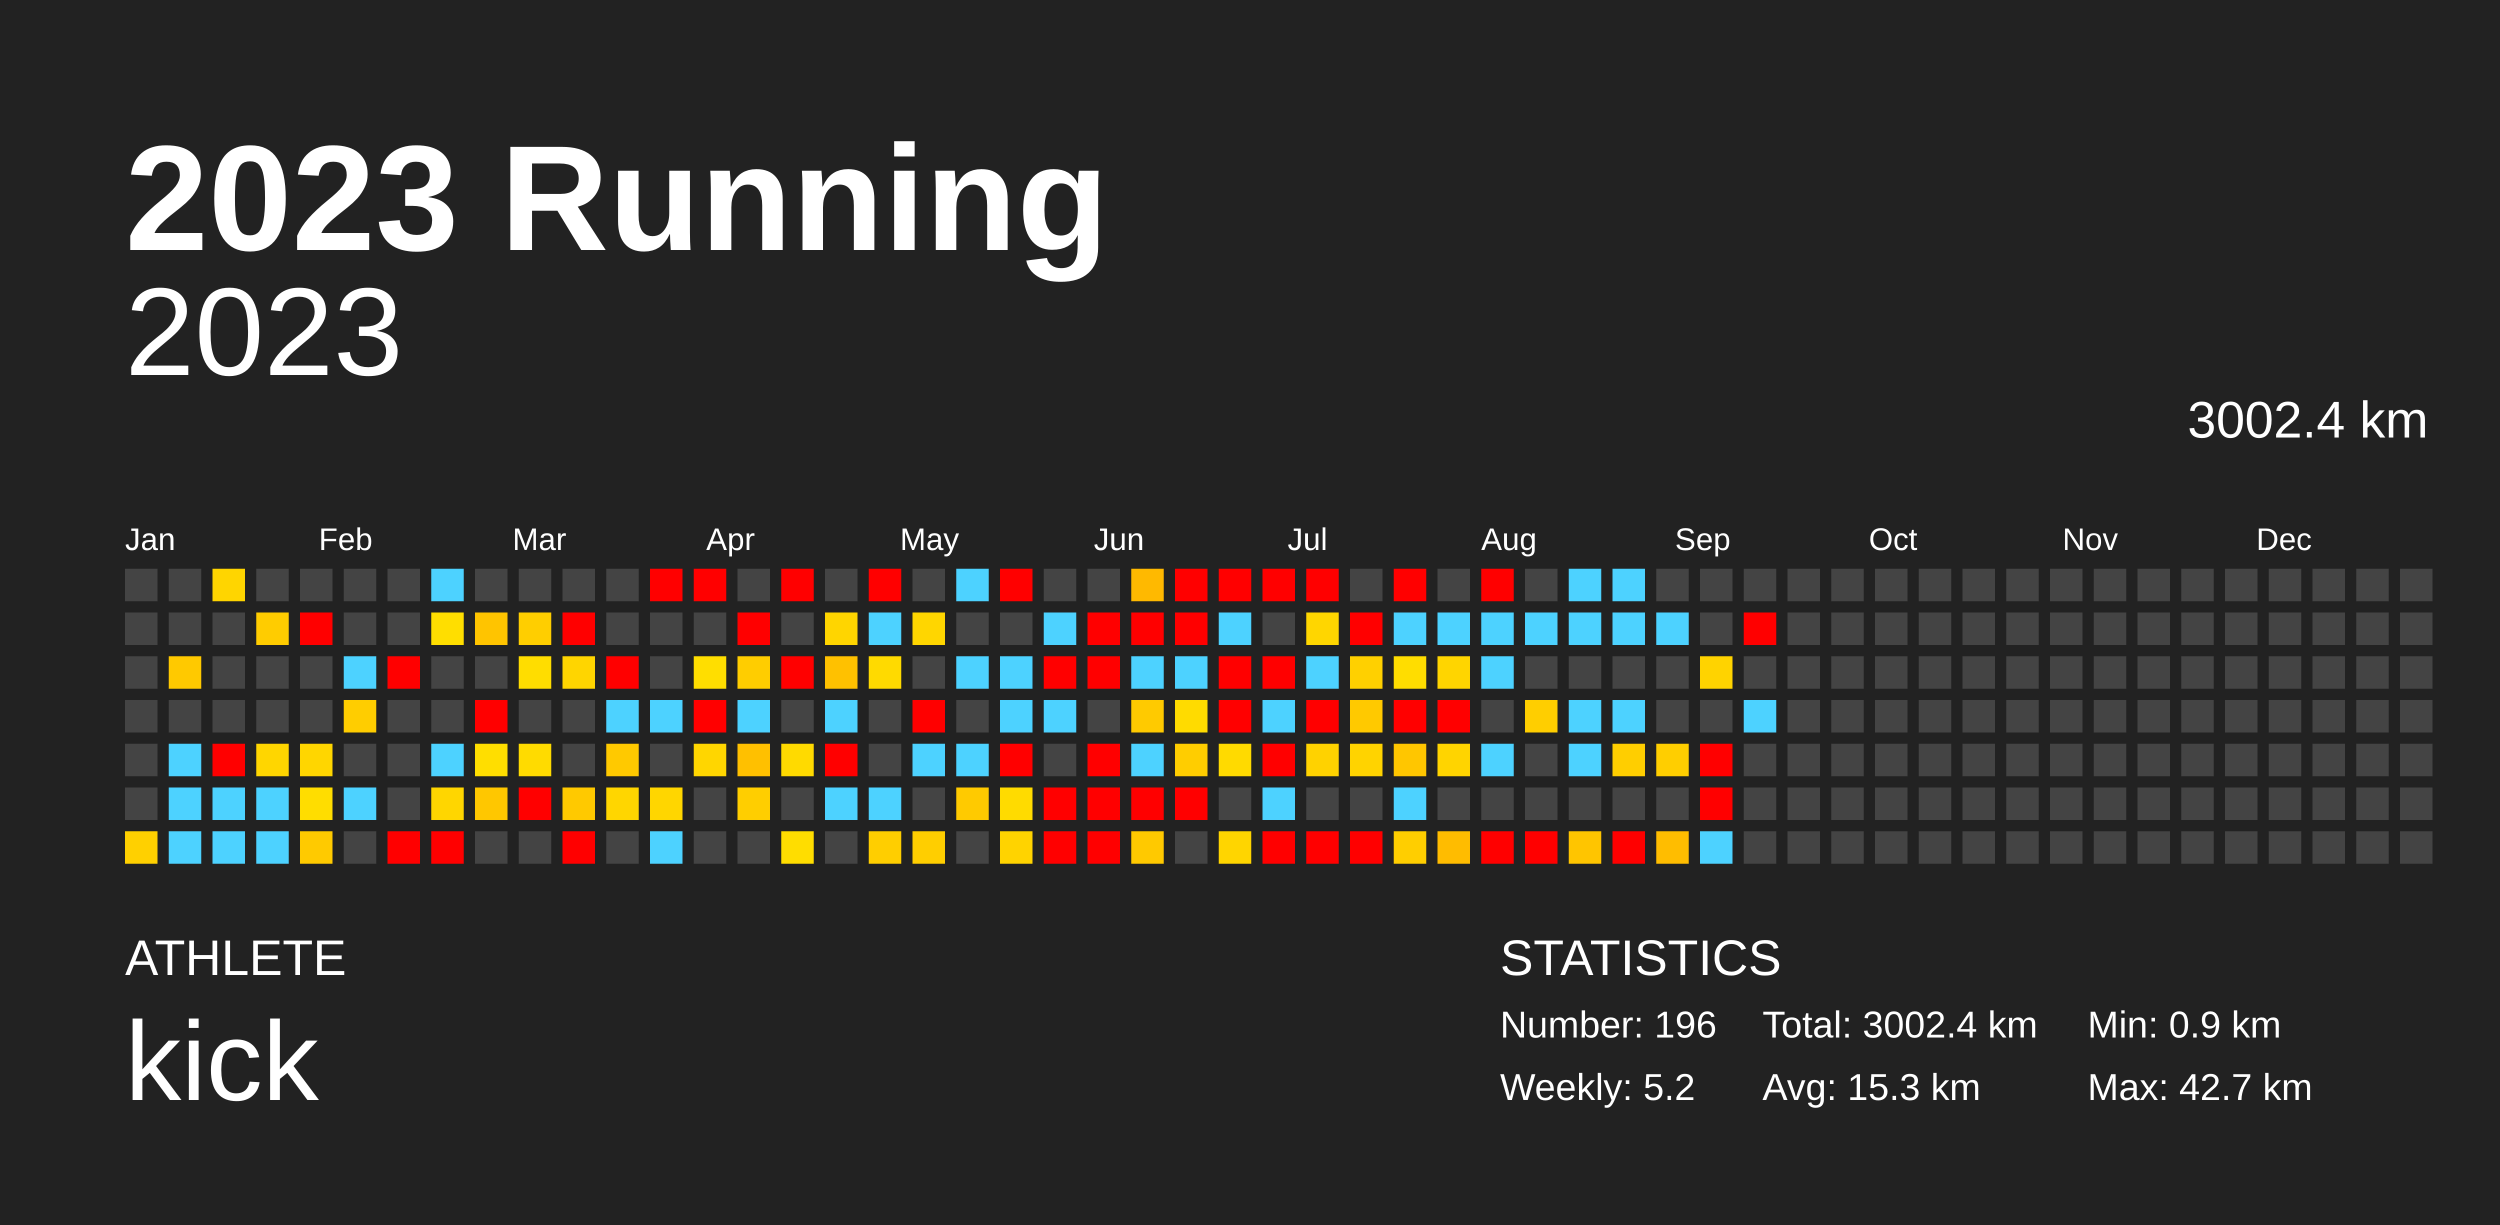
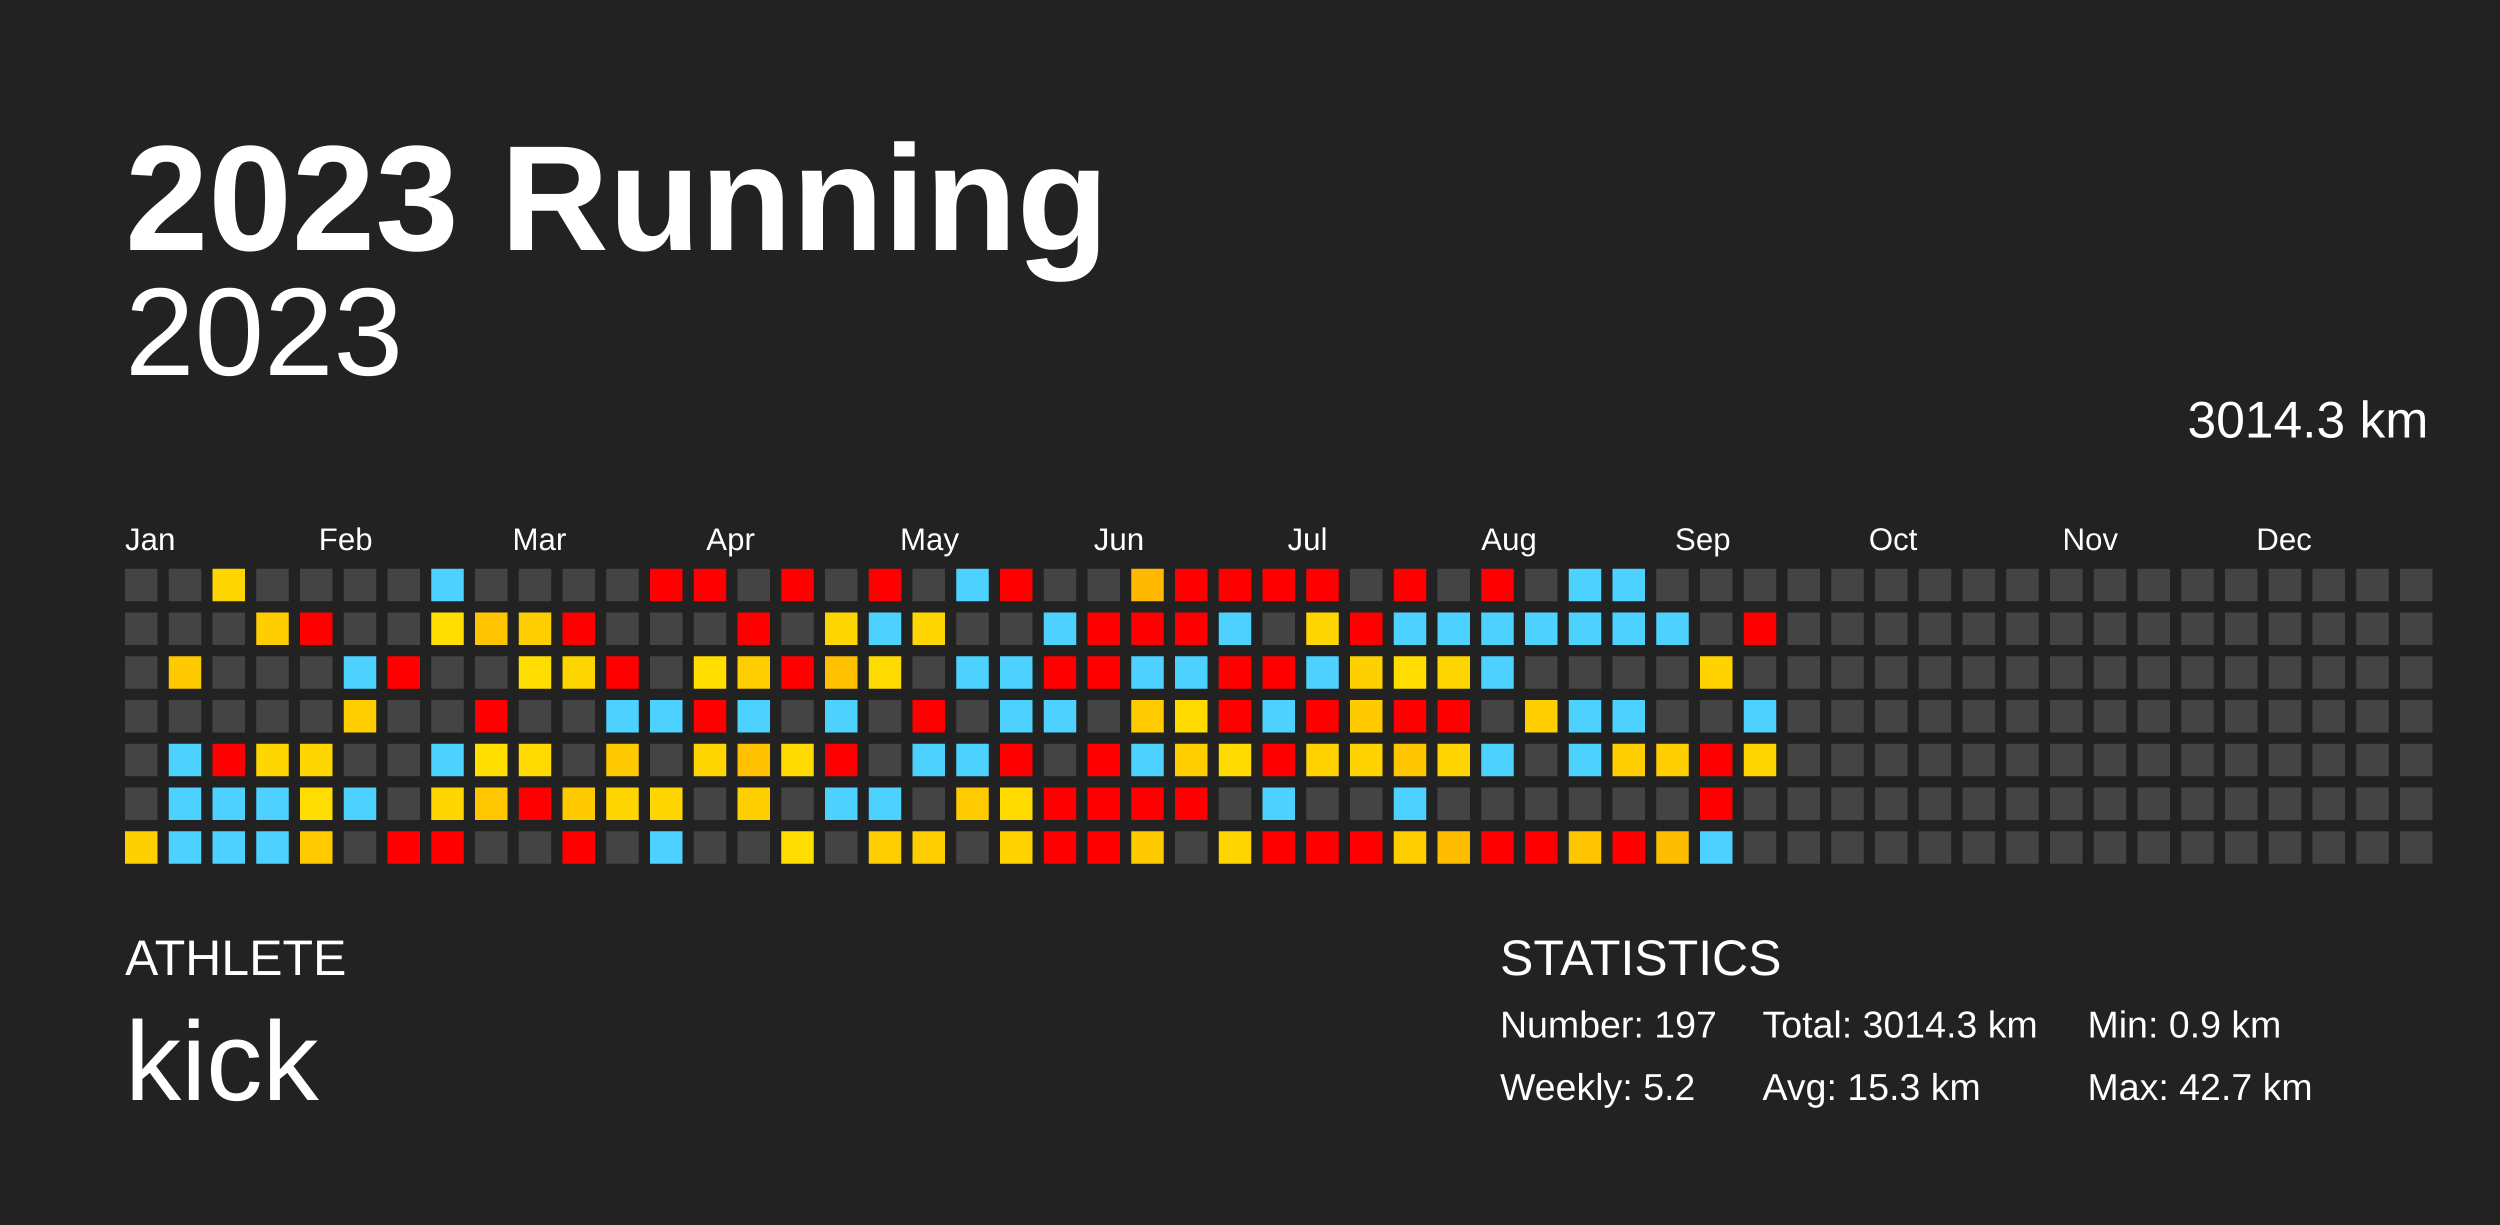
<svg xmlns="http://www.w3.org/2000/svg" baseProfile="full" height="98mm" version="1.1" viewBox="0,0,200,98" width="200mm">
  <defs />
  <rect fill="#222222" height="98" width="200" x="0" y="0" />
  <text fill="#FFFFFF" style="font-size:12px; font-family:Arial; font-weight:bold;" x="10" y="20">2023 Running</text>
  <text fill="#FFFFFF" style="font-size:4px; font-family:Arial" x="10" y="78">ATHLETE</text>
  <text fill="#FFFFFF" style="font-size:9px; font-family:Arial" x="10" y="88">kick</text>
  <text fill="#FFFFFF" style="font-size:4px; font-family:Arial" x="120" y="78">STATISTICS</text>
-   <text fill="#FFFFFF" style="font-size:3px; font-family:Arial" x="120" y="83">Number: 196</text>
+   <text fill="#FFFFFF" style="font-size:3px; font-family:Arial" x="120" y="83">Number: 197</text>
  <text fill="#FFFFFF" style="font-size:3px; font-family:Arial" x="120" y="88">Weekly: 5.2</text>
-   <text fill="#FFFFFF" style="font-size:3px; font-family:Arial" x="141" y="83">Total: 3002.4 km</text>
+   <text fill="#FFFFFF" style="font-size:3px; font-family:Arial" x="141" y="83">Total: 3014.3 km</text>
  <text fill="#FFFFFF" style="font-size:3px; font-family:Arial" x="141" y="88">Avg: 15.3 km</text>
  <text fill="#FFFFFF" style="font-size:3px; font-family:Arial" x="167" y="83">Min: 0.9 km</text>
  <text fill="#FFFFFF" style="font-size:3px; font-family:Arial" x="167" y="88">Max: 42.7 km</text>
  <text alignment-baseline="hanging" fill="#FFFFFF" style="font-size:10.0px; font-family:Arial;" x="10" y="30">2023</text>
-   <text alignment-baseline="hanging" fill="#FFFFFF" style="font-size:4.125px; font-family:Arial;" x="175" y="35">3002.4 km</text>
+   <text alignment-baseline="hanging" fill="#FFFFFF" style="font-size:4.125px; font-family:Arial;" x="175" y="35">3014.3 km</text>
  <text fill="#FFFFFF" style="font-size:2.5px; font-family:Arial" x="10.0" y="44">Jan</text>
  <text fill="#FFFFFF" style="font-size:2.5px; font-family:Arial" x="25.5" y="44">Feb</text>
  <text fill="#FFFFFF" style="font-size:2.5px; font-family:Arial" x="41.0" y="44">Mar</text>
  <text fill="#FFFFFF" style="font-size:2.5px; font-family:Arial" x="56.5" y="44">Apr</text>
  <text fill="#FFFFFF" style="font-size:2.5px; font-family:Arial" x="72.0" y="44">May</text>
  <text fill="#FFFFFF" style="font-size:2.5px; font-family:Arial" x="87.5" y="44">Jun</text>
  <text fill="#FFFFFF" style="font-size:2.5px; font-family:Arial" x="103.0" y="44">Jul</text>
  <text fill="#FFFFFF" style="font-size:2.5px; font-family:Arial" x="118.5" y="44">Aug</text>
  <text fill="#FFFFFF" style="font-size:2.5px; font-family:Arial" x="134.0" y="44">Sep</text>
  <text fill="#FFFFFF" style="font-size:2.5px; font-family:Arial" x="149.5" y="44">Oct</text>
  <text fill="#FFFFFF" style="font-size:2.5px; font-family:Arial" x="165.0" y="44">Nov</text>
  <text fill="#FFFFFF" style="font-size:2.5px; font-family:Arial" x="180.5" y="44">Dec</text>
  <rect fill="#444444" height="2.6" width="2.6" x="10.0" y="45.5" />
  <rect fill="#444444" height="2.6" width="2.6" x="10.0" y="49.0" />
  <rect fill="#444444" height="2.6" width="2.6" x="10.0" y="52.5" />
  <rect fill="#444444" height="2.6" width="2.6" x="10.0" y="56.0" />
  <rect fill="#444444" height="2.6" width="2.6" x="10.0" y="59.5" />
  <rect fill="#444444" height="2.6" width="2.6" x="10.0" y="63.0" />
  <rect fill="#ffd000" height="2.6" width="2.6" x="10.0" y="66.5" />
  <rect fill="#444444" height="2.6" width="2.6" x="13.5" y="45.5" />
  <rect fill="#444444" height="2.6" width="2.6" x="13.5" y="49.0" />
  <rect fill="#ffc900" height="2.6" width="2.6" x="13.5" y="52.5" />
  <rect fill="#444444" height="2.6" width="2.6" x="13.5" y="56.0" />
  <rect fill="#4dd2ff" height="2.6" width="2.6" x="13.5" y="59.5" />
  <rect fill="#4dd2ff" height="2.6" width="2.6" x="13.5" y="63.0" />
  <rect fill="#4dd2ff" height="2.6" width="2.6" x="13.5" y="66.5" />
  <rect fill="#ffd500" height="2.6" width="2.6" x="17.0" y="45.5" />
  <rect fill="#444444" height="2.6" width="2.6" x="17.0" y="49.0" />
  <rect fill="#444444" height="2.6" width="2.6" x="17.0" y="52.5" />
  <rect fill="#444444" height="2.6" width="2.6" x="17.0" y="56.0" />
  <rect fill="red" height="2.6" width="2.6" x="17.0" y="59.5" />
  <rect fill="#4dd2ff" height="2.6" width="2.6" x="17.0" y="63.0" />
  <rect fill="#4dd2ff" height="2.6" width="2.6" x="17.0" y="66.5" />
  <rect fill="#444444" height="2.6" width="2.6" x="20.5" y="45.5" />
  <rect fill="#ffcc00" height="2.6" width="2.6" x="20.5" y="49.0" />
  <rect fill="#444444" height="2.6" width="2.6" x="20.5" y="52.5" />
  <rect fill="#444444" height="2.6" width="2.6" x="20.5" y="56.0" />
  <rect fill="#ffd600" height="2.6" width="2.6" x="20.5" y="59.5" />
  <rect fill="#4dd2ff" height="2.6" width="2.6" x="20.5" y="63.0" />
  <rect fill="#4dd2ff" height="2.6" width="2.6" x="20.5" y="66.5" />
  <rect fill="#444444" height="2.6" width="2.6" x="24.0" y="45.5" />
  <rect fill="red" height="2.6" width="2.6" x="24.0" y="49.0" />
  <rect fill="#444444" height="2.6" width="2.6" x="24.0" y="52.5" />
  <rect fill="#444444" height="2.6" width="2.6" x="24.0" y="56.0" />
  <rect fill="#ffd600" height="2.6" width="2.6" x="24.0" y="59.5" />
  <rect fill="#ffdd00" height="2.6" width="2.6" x="24.0" y="63.0" />
  <rect fill="#ffca00" height="2.6" width="2.6" x="24.0" y="66.5" />
  <rect fill="#444444" height="2.6" width="2.6" x="27.5" y="45.5" />
  <rect fill="#444444" height="2.6" width="2.6" x="27.5" y="49.0" />
  <rect fill="#4dd2ff" height="2.6" width="2.6" x="27.5" y="52.5" />
  <rect fill="#ffcd00" height="2.6" width="2.6" x="27.5" y="56.0" />
  <rect fill="#444444" height="2.6" width="2.6" x="27.5" y="59.5" />
  <rect fill="#4dd2ff" height="2.6" width="2.6" x="27.5" y="63.0" />
  <rect fill="#444444" height="2.6" width="2.6" x="27.5" y="66.5" />
  <rect fill="#444444" height="2.6" width="2.6" x="31.0" y="45.5" />
  <rect fill="#444444" height="2.6" width="2.6" x="31.0" y="49.0" />
  <rect fill="red" height="2.6" width="2.6" x="31.0" y="52.5" />
  <rect fill="#444444" height="2.6" width="2.6" x="31.0" y="56.0" />
  <rect fill="#444444" height="2.6" width="2.6" x="31.0" y="59.5" />
  <rect fill="#444444" height="2.6" width="2.6" x="31.0" y="63.0" />
  <rect fill="red" height="2.6" width="2.6" x="31.0" y="66.5" />
  <rect fill="#4dd2ff" height="2.6" width="2.6" x="34.5" y="45.5" />
  <rect fill="#ffde00" height="2.6" width="2.6" x="34.5" y="49.0" />
  <rect fill="#444444" height="2.6" width="2.6" x="34.5" y="52.5" />
  <rect fill="#444444" height="2.6" width="2.6" x="34.5" y="56.0" />
  <rect fill="#4dd2ff" height="2.6" width="2.6" x="34.5" y="59.5" />
  <rect fill="#ffd600" height="2.6" width="2.6" x="34.5" y="63.0" />
  <rect fill="red" height="2.6" width="2.6" x="34.5" y="66.5" />
  <rect fill="#444444" height="2.6" width="2.6" x="38.0" y="45.5" />
  <rect fill="#ffc400" height="2.6" width="2.6" x="38.0" y="49.0" />
  <rect fill="#444444" height="2.6" width="2.6" x="38.0" y="52.5" />
  <rect fill="red" height="2.6" width="2.6" x="38.0" y="56.0" />
  <rect fill="#ffde00" height="2.6" width="2.6" x="38.0" y="59.5" />
  <rect fill="#ffc700" height="2.6" width="2.6" x="38.0" y="63.0" />
  <rect fill="#444444" height="2.6" width="2.6" x="38.0" y="66.5" />
  <rect fill="#444444" height="2.6" width="2.6" x="41.5" y="45.5" />
  <rect fill="#ffce00" height="2.6" width="2.6" x="41.5" y="49.0" />
  <rect fill="#ffdd00" height="2.6" width="2.6" x="41.5" y="52.5" />
  <rect fill="#444444" height="2.6" width="2.6" x="41.5" y="56.0" />
  <rect fill="#ffdb00" height="2.6" width="2.6" x="41.5" y="59.5" />
  <rect fill="red" height="2.6" width="2.6" x="41.5" y="63.0" />
  <rect fill="#444444" height="2.6" width="2.6" x="41.5" y="66.5" />
  <rect fill="#444444" height="2.6" width="2.6" x="45.0" y="45.5" />
  <rect fill="red" height="2.6" width="2.6" x="45.0" y="49.0" />
  <rect fill="#ffd500" height="2.6" width="2.6" x="45.0" y="52.5" />
  <rect fill="#444444" height="2.6" width="2.6" x="45.0" y="56.0" />
  <rect fill="#444444" height="2.6" width="2.6" x="45.0" y="59.5" />
  <rect fill="#ffc900" height="2.6" width="2.6" x="45.0" y="63.0" />
  <rect fill="red" height="2.6" width="2.6" x="45.0" y="66.5" />
  <rect fill="#444444" height="2.6" width="2.6" x="48.5" y="45.5" />
  <rect fill="#444444" height="2.6" width="2.6" x="48.5" y="49.0" />
  <rect fill="red" height="2.6" width="2.6" x="48.5" y="52.5" />
  <rect fill="#4dd2ff" height="2.6" width="2.6" x="48.5" y="56.0" />
  <rect fill="#ffc900" height="2.6" width="2.6" x="48.5" y="59.5" />
  <rect fill="#ffd600" height="2.6" width="2.6" x="48.5" y="63.0" />
  <rect fill="#444444" height="2.6" width="2.6" x="48.5" y="66.5" />
  <rect fill="red" height="2.6" width="2.6" x="52.0" y="45.5" />
  <rect fill="#444444" height="2.6" width="2.6" x="52.0" y="49.0" />
  <rect fill="#444444" height="2.6" width="2.6" x="52.0" y="52.5" />
  <rect fill="#4dd2ff" height="2.6" width="2.6" x="52.0" y="56.0" />
  <rect fill="#444444" height="2.6" width="2.6" x="52.0" y="59.5" />
  <rect fill="#ffd600" height="2.6" width="2.6" x="52.0" y="63.0" />
  <rect fill="#4dd2ff" height="2.6" width="2.6" x="52.0" y="66.5" />
  <rect fill="red" height="2.6" width="2.6" x="55.5" y="45.5" />
  <rect fill="#444444" height="2.6" width="2.6" x="55.5" y="49.0" />
  <rect fill="#ffde00" height="2.6" width="2.6" x="55.5" y="52.5" />
  <rect fill="red" height="2.6" width="2.6" x="55.5" y="56.0" />
  <rect fill="#ffd600" height="2.6" width="2.6" x="55.5" y="59.5" />
  <rect fill="#444444" height="2.6" width="2.6" x="55.5" y="63.0" />
  <rect fill="#444444" height="2.6" width="2.6" x="55.5" y="66.5" />
  <rect fill="#444444" height="2.6" width="2.6" x="59.0" y="45.5" />
  <rect fill="red" height="2.6" width="2.6" x="59.0" y="49.0" />
  <rect fill="#ffcd00" height="2.6" width="2.6" x="59.0" y="52.5" />
  <rect fill="#4dd2ff" height="2.6" width="2.6" x="59.0" y="56.0" />
  <rect fill="#ffc000" height="2.6" width="2.6" x="59.0" y="59.5" />
  <rect fill="#ffce00" height="2.6" width="2.6" x="59.0" y="63.0" />
  <rect fill="#444444" height="2.6" width="2.6" x="59.0" y="66.5" />
  <rect fill="red" height="2.6" width="2.6" x="62.5" y="45.5" />
  <rect fill="#444444" height="2.6" width="2.6" x="62.5" y="49.0" />
  <rect fill="red" height="2.6" width="2.6" x="62.5" y="52.5" />
  <rect fill="#444444" height="2.6" width="2.6" x="62.5" y="56.0" />
  <rect fill="#ffda00" height="2.6" width="2.6" x="62.5" y="59.5" />
  <rect fill="#444444" height="2.6" width="2.6" x="62.5" y="63.0" />
  <rect fill="#ffdd00" height="2.6" width="2.6" x="62.5" y="66.5" />
  <rect fill="#444444" height="2.6" width="2.6" x="66.0" y="45.5" />
  <rect fill="#ffd500" height="2.6" width="2.6" x="66.0" y="49.0" />
  <rect fill="#ffc100" height="2.6" width="2.6" x="66.0" y="52.5" />
  <rect fill="#4dd2ff" height="2.6" width="2.6" x="66.0" y="56.0" />
  <rect fill="red" height="2.6" width="2.6" x="66.0" y="59.5" />
  <rect fill="#4dd2ff" height="2.6" width="2.6" x="66.0" y="63.0" />
  <rect fill="#444444" height="2.6" width="2.6" x="66.0" y="66.5" />
  <rect fill="red" height="2.6" width="2.6" x="69.5" y="45.5" />
  <rect fill="#4dd2ff" height="2.6" width="2.6" x="69.5" y="49.0" />
  <rect fill="#ffda00" height="2.6" width="2.6" x="69.5" y="52.5" />
  <rect fill="#444444" height="2.6" width="2.6" x="69.5" y="56.0" />
  <rect fill="#444444" height="2.6" width="2.6" x="69.5" y="59.5" />
  <rect fill="#4dd2ff" height="2.6" width="2.6" x="69.5" y="63.0" />
  <rect fill="#ffce00" height="2.6" width="2.6" x="69.5" y="66.5" />
  <rect fill="#444444" height="2.6" width="2.6" x="73.0" y="45.5" />
  <rect fill="#ffd600" height="2.6" width="2.6" x="73.0" y="49.0" />
  <rect fill="#444444" height="2.6" width="2.6" x="73.0" y="52.5" />
  <rect fill="red" height="2.6" width="2.6" x="73.0" y="56.0" />
  <rect fill="#4dd2ff" height="2.6" width="2.6" x="73.0" y="59.5" />
  <rect fill="#444444" height="2.6" width="2.6" x="73.0" y="63.0" />
  <rect fill="#ffce00" height="2.6" width="2.6" x="73.0" y="66.5" />
  <rect fill="#4dd2ff" height="2.6" width="2.6" x="76.5" y="45.5" />
  <rect fill="#444444" height="2.6" width="2.6" x="76.5" y="49.0" />
  <rect fill="#4dd2ff" height="2.6" width="2.6" x="76.5" y="52.5" />
  <rect fill="#444444" height="2.6" width="2.6" x="76.5" y="56.0" />
  <rect fill="#4dd2ff" height="2.6" width="2.6" x="76.5" y="59.5" />
  <rect fill="#ffca00" height="2.6" width="2.6" x="76.5" y="63.0" />
  <rect fill="#444444" height="2.6" width="2.6" x="76.5" y="66.5" />
  <rect fill="red" height="2.6" width="2.6" x="80.0" y="45.5" />
  <rect fill="#444444" height="2.6" width="2.6" x="80.0" y="49.0" />
  <rect fill="#4dd2ff" height="2.6" width="2.6" x="80.0" y="52.5" />
  <rect fill="#4dd2ff" height="2.6" width="2.6" x="80.0" y="56.0" />
  <rect fill="red" height="2.6" width="2.6" x="80.0" y="59.5" />
  <rect fill="#ffdb00" height="2.6" width="2.6" x="80.0" y="63.0" />
  <rect fill="#ffd300" height="2.6" width="2.6" x="80.0" y="66.5" />
  <rect fill="#444444" height="2.6" width="2.6" x="83.5" y="45.5" />
  <rect fill="#4dd2ff" height="2.6" width="2.6" x="83.5" y="49.0" />
  <rect fill="red" height="2.6" width="2.6" x="83.5" y="52.5" />
  <rect fill="#4dd2ff" height="2.6" width="2.6" x="83.5" y="56.0" />
  <rect fill="#444444" height="2.6" width="2.6" x="83.5" y="59.5" />
  <rect fill="red" height="2.6" width="2.6" x="83.5" y="63.0" />
  <rect fill="red" height="2.6" width="2.6" x="83.5" y="66.5" />
  <rect fill="#444444" height="2.6" width="2.6" x="87.0" y="45.5" />
  <rect fill="red" height="2.6" width="2.6" x="87.0" y="49.0" />
  <rect fill="red" height="2.6" width="2.6" x="87.0" y="52.5" />
  <rect fill="#444444" height="2.6" width="2.6" x="87.0" y="56.0" />
  <rect fill="red" height="2.6" width="2.6" x="87.0" y="59.5" />
  <rect fill="red" height="2.6" width="2.6" x="87.0" y="63.0" />
  <rect fill="red" height="2.6" width="2.6" x="87.0" y="66.5" />
  <rect fill="#ffb900" height="2.6" width="2.6" x="90.5" y="45.5" />
  <rect fill="red" height="2.6" width="2.6" x="90.5" y="49.0" />
  <rect fill="#4dd2ff" height="2.6" width="2.6" x="90.5" y="52.5" />
  <rect fill="#ffca00" height="2.6" width="2.6" x="90.5" y="56.0" />
  <rect fill="#4dd2ff" height="2.6" width="2.6" x="90.5" y="59.5" />
  <rect fill="red" height="2.6" width="2.6" x="90.5" y="63.0" />
  <rect fill="#ffc900" height="2.6" width="2.6" x="90.5" y="66.5" />
  <rect fill="red" height="2.6" width="2.6" x="94.0" y="45.5" />
  <rect fill="red" height="2.6" width="2.6" x="94.0" y="49.0" />
  <rect fill="#4dd2ff" height="2.6" width="2.6" x="94.0" y="52.5" />
  <rect fill="#ffdb00" height="2.6" width="2.6" x="94.0" y="56.0" />
  <rect fill="#ffcd00" height="2.6" width="2.6" x="94.0" y="59.5" />
  <rect fill="red" height="2.6" width="2.6" x="94.0" y="63.0" />
  <rect fill="#444444" height="2.6" width="2.6" x="94.0" y="66.5" />
  <rect fill="red" height="2.6" width="2.6" x="97.5" y="45.5" />
  <rect fill="#4dd2ff" height="2.6" width="2.6" x="97.5" y="49.0" />
  <rect fill="red" height="2.6" width="2.6" x="97.5" y="52.5" />
  <rect fill="red" height="2.6" width="2.6" x="97.5" y="56.0" />
  <rect fill="#ffda00" height="2.6" width="2.6" x="97.5" y="59.5" />
  <rect fill="#444444" height="2.6" width="2.6" x="97.5" y="63.0" />
  <rect fill="#ffd500" height="2.6" width="2.6" x="97.5" y="66.5" />
  <rect fill="red" height="2.6" width="2.6" x="101.0" y="45.5" />
  <rect fill="#444444" height="2.6" width="2.6" x="101.0" y="49.0" />
  <rect fill="red" height="2.6" width="2.6" x="101.0" y="52.5" />
  <rect fill="#4dd2ff" height="2.6" width="2.6" x="101.0" y="56.0" />
  <rect fill="red" height="2.6" width="2.6" x="101.0" y="59.5" />
  <rect fill="#4dd2ff" height="2.6" width="2.6" x="101.0" y="63.0" />
  <rect fill="red" height="2.6" width="2.6" x="101.0" y="66.5" />
  <rect fill="red" height="2.6" width="2.6" x="104.5" y="45.5" />
  <rect fill="#ffd600" height="2.6" width="2.6" x="104.5" y="49.0" />
  <rect fill="#4dd2ff" height="2.6" width="2.6" x="104.5" y="52.5" />
  <rect fill="red" height="2.6" width="2.6" x="104.5" y="56.0" />
  <rect fill="#ffd200" height="2.6" width="2.6" x="104.5" y="59.5" />
  <rect fill="#444444" height="2.6" width="2.6" x="104.5" y="63.0" />
  <rect fill="red" height="2.6" width="2.6" x="104.5" y="66.5" />
  <rect fill="#444444" height="2.6" width="2.6" x="108.0" y="45.5" />
  <rect fill="red" height="2.6" width="2.6" x="108.0" y="49.0" />
  <rect fill="#ffd000" height="2.6" width="2.6" x="108.0" y="52.5" />
  <rect fill="#ffc900" height="2.6" width="2.6" x="108.0" y="56.0" />
  <rect fill="#ffd300" height="2.6" width="2.6" x="108.0" y="59.5" />
  <rect fill="#444444" height="2.6" width="2.6" x="108.0" y="63.0" />
  <rect fill="red" height="2.6" width="2.6" x="108.0" y="66.5" />
  <rect fill="red" height="2.6" width="2.6" x="111.5" y="45.5" />
  <rect fill="#4dd2ff" height="2.6" width="2.6" x="111.5" y="49.0" />
  <rect fill="#ffdd00" height="2.6" width="2.6" x="111.5" y="52.5" />
  <rect fill="red" height="2.6" width="2.6" x="111.5" y="56.0" />
  <rect fill="#ffc600" height="2.6" width="2.6" x="111.5" y="59.5" />
  <rect fill="#4dd2ff" height="2.6" width="2.6" x="111.5" y="63.0" />
  <rect fill="#ffce00" height="2.6" width="2.6" x="111.5" y="66.5" />
  <rect fill="#444444" height="2.6" width="2.6" x="115.0" y="45.5" />
  <rect fill="#4dd2ff" height="2.6" width="2.6" x="115.0" y="49.0" />
  <rect fill="#ffd500" height="2.6" width="2.6" x="115.0" y="52.5" />
  <rect fill="red" height="2.6" width="2.6" x="115.0" y="56.0" />
  <rect fill="#ffd400" height="2.6" width="2.6" x="115.0" y="59.5" />
  <rect fill="#444444" height="2.6" width="2.6" x="115.0" y="63.0" />
  <rect fill="#ffbc00" height="2.6" width="2.6" x="115.0" y="66.5" />
  <rect fill="red" height="2.6" width="2.6" x="118.5" y="45.5" />
  <rect fill="#4dd2ff" height="2.6" width="2.6" x="118.5" y="49.0" />
  <rect fill="#4dd2ff" height="2.6" width="2.6" x="118.5" y="52.5" />
  <rect fill="#444444" height="2.6" width="2.6" x="118.5" y="56.0" />
  <rect fill="#4dd2ff" height="2.6" width="2.6" x="118.5" y="59.5" />
  <rect fill="#444444" height="2.6" width="2.6" x="118.5" y="63.0" />
  <rect fill="red" height="2.6" width="2.6" x="118.5" y="66.5" />
  <rect fill="#444444" height="2.6" width="2.6" x="122.0" y="45.5" />
  <rect fill="#4dd2ff" height="2.6" width="2.6" x="122.0" y="49.0" />
  <rect fill="#444444" height="2.6" width="2.6" x="122.0" y="52.5" />
  <rect fill="#ffce00" height="2.6" width="2.6" x="122.0" y="56.0" />
  <rect fill="#444444" height="2.6" width="2.6" x="122.0" y="59.5" />
  <rect fill="#444444" height="2.6" width="2.6" x="122.0" y="63.0" />
  <rect fill="red" height="2.6" width="2.6" x="122.0" y="66.5" />
  <rect fill="#4dd2ff" height="2.6" width="2.6" x="125.5" y="45.5" />
  <rect fill="#4dd2ff" height="2.6" width="2.6" x="125.5" y="49.0" />
  <rect fill="#444444" height="2.6" width="2.6" x="125.5" y="52.5" />
  <rect fill="#4dd2ff" height="2.6" width="2.6" x="125.5" y="56.0" />
  <rect fill="#4dd2ff" height="2.6" width="2.6" x="125.5" y="59.5" />
  <rect fill="#444444" height="2.6" width="2.6" x="125.5" y="63.0" />
  <rect fill="#ffc500" height="2.6" width="2.6" x="125.5" y="66.5" />
  <rect fill="#4dd2ff" height="2.6" width="2.6" x="129.0" y="45.5" />
  <rect fill="#4dd2ff" height="2.6" width="2.6" x="129.0" y="49.0" />
  <rect fill="#444444" height="2.6" width="2.6" x="129.0" y="52.5" />
  <rect fill="#4dd2ff" height="2.6" width="2.6" x="129.0" y="56.0" />
  <rect fill="#ffce00" height="2.6" width="2.6" x="129.0" y="59.5" />
  <rect fill="#444444" height="2.6" width="2.6" x="129.0" y="63.0" />
  <rect fill="red" height="2.6" width="2.6" x="129.0" y="66.5" />
  <rect fill="#444444" height="2.6" width="2.6" x="132.5" y="45.5" />
  <rect fill="#4dd2ff" height="2.6" width="2.6" x="132.5" y="49.0" />
  <rect fill="#444444" height="2.6" width="2.6" x="132.5" y="52.5" />
  <rect fill="#444444" height="2.6" width="2.6" x="132.5" y="56.0" />
  <rect fill="#ffce00" height="2.6" width="2.6" x="132.5" y="59.5" />
  <rect fill="#444444" height="2.6" width="2.6" x="132.5" y="63.0" />
  <rect fill="#ffbd00" height="2.6" width="2.6" x="132.5" y="66.5" />
  <rect fill="#444444" height="2.6" width="2.6" x="136.0" y="45.5" />
  <rect fill="#444444" height="2.6" width="2.6" x="136.0" y="49.0" />
  <rect fill="#ffd300" height="2.6" width="2.6" x="136.0" y="52.5" />
  <rect fill="#444444" height="2.6" width="2.6" x="136.0" y="56.0" />
  <rect fill="red" height="2.6" width="2.6" x="136.0" y="59.5" />
  <rect fill="red" height="2.6" width="2.6" x="136.0" y="63.0" />
  <rect fill="#4dd2ff" height="2.6" width="2.6" x="136.0" y="66.5" />
  <rect fill="#444444" height="2.6" width="2.6" x="139.5" y="45.5" />
  <rect fill="red" height="2.6" width="2.6" x="139.5" y="49.0" />
  <rect fill="#444444" height="2.6" width="2.6" x="139.5" y="52.5" />
  <rect fill="#4dd2ff" height="2.6" width="2.6" x="139.5" y="56.0" />
-   <rect fill="#444444" height="2.6" width="2.6" x="139.5" y="59.5" />
+   <rect fill="#ffd600" height="2.6" width="2.6" x="139.5" y="59.5" />
  <rect fill="#444444" height="2.6" width="2.6" x="139.5" y="63.0" />
  <rect fill="#444444" height="2.6" width="2.6" x="139.5" y="66.5" />
  <rect fill="#444444" height="2.6" width="2.6" x="143.0" y="45.5" />
  <rect fill="#444444" height="2.6" width="2.6" x="143.0" y="49.0" />
  <rect fill="#444444" height="2.6" width="2.6" x="143.0" y="52.5" />
  <rect fill="#444444" height="2.6" width="2.6" x="143.0" y="56.0" />
  <rect fill="#444444" height="2.6" width="2.6" x="143.0" y="59.5" />
  <rect fill="#444444" height="2.6" width="2.6" x="143.0" y="63.0" />
  <rect fill="#444444" height="2.6" width="2.6" x="143.0" y="66.5" />
  <rect fill="#444444" height="2.6" width="2.6" x="146.5" y="45.5" />
  <rect fill="#444444" height="2.6" width="2.6" x="146.5" y="49.0" />
  <rect fill="#444444" height="2.6" width="2.6" x="146.5" y="52.5" />
  <rect fill="#444444" height="2.6" width="2.6" x="146.5" y="56.0" />
  <rect fill="#444444" height="2.6" width="2.6" x="146.5" y="59.5" />
  <rect fill="#444444" height="2.6" width="2.6" x="146.5" y="63.0" />
  <rect fill="#444444" height="2.6" width="2.6" x="146.5" y="66.5" />
  <rect fill="#444444" height="2.6" width="2.6" x="150.0" y="45.5" />
  <rect fill="#444444" height="2.6" width="2.6" x="150.0" y="49.0" />
  <rect fill="#444444" height="2.6" width="2.6" x="150.0" y="52.5" />
  <rect fill="#444444" height="2.6" width="2.6" x="150.0" y="56.0" />
  <rect fill="#444444" height="2.6" width="2.6" x="150.0" y="59.5" />
  <rect fill="#444444" height="2.6" width="2.6" x="150.0" y="63.0" />
  <rect fill="#444444" height="2.6" width="2.6" x="150.0" y="66.5" />
  <rect fill="#444444" height="2.6" width="2.6" x="153.5" y="45.5" />
  <rect fill="#444444" height="2.6" width="2.6" x="153.5" y="49.0" />
  <rect fill="#444444" height="2.6" width="2.6" x="153.5" y="52.5" />
  <rect fill="#444444" height="2.6" width="2.6" x="153.5" y="56.0" />
  <rect fill="#444444" height="2.6" width="2.6" x="153.5" y="59.5" />
  <rect fill="#444444" height="2.6" width="2.6" x="153.5" y="63.0" />
  <rect fill="#444444" height="2.6" width="2.6" x="153.5" y="66.5" />
  <rect fill="#444444" height="2.6" width="2.6" x="157.0" y="45.5" />
  <rect fill="#444444" height="2.6" width="2.6" x="157.0" y="49.0" />
  <rect fill="#444444" height="2.6" width="2.6" x="157.0" y="52.5" />
  <rect fill="#444444" height="2.6" width="2.6" x="157.0" y="56.0" />
  <rect fill="#444444" height="2.6" width="2.6" x="157.0" y="59.5" />
  <rect fill="#444444" height="2.6" width="2.6" x="157.0" y="63.0" />
  <rect fill="#444444" height="2.6" width="2.6" x="157.0" y="66.5" />
  <rect fill="#444444" height="2.6" width="2.6" x="160.5" y="45.5" />
  <rect fill="#444444" height="2.6" width="2.6" x="160.5" y="49.0" />
  <rect fill="#444444" height="2.6" width="2.6" x="160.5" y="52.5" />
  <rect fill="#444444" height="2.6" width="2.6" x="160.5" y="56.0" />
  <rect fill="#444444" height="2.6" width="2.6" x="160.5" y="59.5" />
  <rect fill="#444444" height="2.6" width="2.6" x="160.5" y="63.0" />
  <rect fill="#444444" height="2.6" width="2.6" x="160.5" y="66.5" />
  <rect fill="#444444" height="2.6" width="2.6" x="164.0" y="45.5" />
  <rect fill="#444444" height="2.6" width="2.6" x="164.0" y="49.0" />
  <rect fill="#444444" height="2.6" width="2.6" x="164.0" y="52.5" />
  <rect fill="#444444" height="2.6" width="2.6" x="164.0" y="56.0" />
  <rect fill="#444444" height="2.6" width="2.6" x="164.0" y="59.5" />
  <rect fill="#444444" height="2.6" width="2.6" x="164.0" y="63.0" />
  <rect fill="#444444" height="2.6" width="2.6" x="164.0" y="66.5" />
  <rect fill="#444444" height="2.6" width="2.6" x="167.5" y="45.5" />
  <rect fill="#444444" height="2.6" width="2.6" x="167.5" y="49.0" />
  <rect fill="#444444" height="2.6" width="2.6" x="167.5" y="52.5" />
  <rect fill="#444444" height="2.6" width="2.6" x="167.5" y="56.0" />
  <rect fill="#444444" height="2.6" width="2.6" x="167.5" y="59.5" />
  <rect fill="#444444" height="2.6" width="2.6" x="167.5" y="63.0" />
  <rect fill="#444444" height="2.6" width="2.6" x="167.5" y="66.5" />
  <rect fill="#444444" height="2.6" width="2.6" x="171.0" y="45.5" />
  <rect fill="#444444" height="2.6" width="2.6" x="171.0" y="49.0" />
  <rect fill="#444444" height="2.6" width="2.6" x="171.0" y="52.5" />
  <rect fill="#444444" height="2.6" width="2.6" x="171.0" y="56.0" />
  <rect fill="#444444" height="2.6" width="2.6" x="171.0" y="59.5" />
  <rect fill="#444444" height="2.6" width="2.6" x="171.0" y="63.0" />
  <rect fill="#444444" height="2.6" width="2.6" x="171.0" y="66.5" />
  <rect fill="#444444" height="2.6" width="2.6" x="174.5" y="45.5" />
  <rect fill="#444444" height="2.6" width="2.6" x="174.5" y="49.0" />
  <rect fill="#444444" height="2.6" width="2.6" x="174.5" y="52.5" />
  <rect fill="#444444" height="2.6" width="2.6" x="174.5" y="56.0" />
  <rect fill="#444444" height="2.6" width="2.6" x="174.5" y="59.5" />
  <rect fill="#444444" height="2.6" width="2.6" x="174.5" y="63.0" />
  <rect fill="#444444" height="2.6" width="2.6" x="174.5" y="66.5" />
  <rect fill="#444444" height="2.6" width="2.6" x="178.0" y="45.5" />
  <rect fill="#444444" height="2.6" width="2.6" x="178.0" y="49.0" />
  <rect fill="#444444" height="2.6" width="2.6" x="178.0" y="52.5" />
  <rect fill="#444444" height="2.6" width="2.6" x="178.0" y="56.0" />
  <rect fill="#444444" height="2.6" width="2.6" x="178.0" y="59.5" />
  <rect fill="#444444" height="2.6" width="2.6" x="178.0" y="63.0" />
  <rect fill="#444444" height="2.6" width="2.6" x="178.0" y="66.5" />
  <rect fill="#444444" height="2.6" width="2.6" x="181.5" y="45.5" />
  <rect fill="#444444" height="2.6" width="2.6" x="181.5" y="49.0" />
  <rect fill="#444444" height="2.6" width="2.6" x="181.5" y="52.5" />
  <rect fill="#444444" height="2.6" width="2.6" x="181.5" y="56.0" />
  <rect fill="#444444" height="2.6" width="2.6" x="181.5" y="59.5" />
  <rect fill="#444444" height="2.6" width="2.6" x="181.5" y="63.0" />
  <rect fill="#444444" height="2.6" width="2.6" x="181.5" y="66.5" />
  <rect fill="#444444" height="2.6" width="2.6" x="185.0" y="45.5" />
  <rect fill="#444444" height="2.6" width="2.6" x="185.0" y="49.0" />
  <rect fill="#444444" height="2.6" width="2.6" x="185.0" y="52.5" />
  <rect fill="#444444" height="2.6" width="2.6" x="185.0" y="56.0" />
  <rect fill="#444444" height="2.6" width="2.6" x="185.0" y="59.5" />
  <rect fill="#444444" height="2.6" width="2.6" x="185.0" y="63.0" />
  <rect fill="#444444" height="2.6" width="2.6" x="185.0" y="66.5" />
  <rect fill="#444444" height="2.6" width="2.6" x="188.5" y="45.5" />
  <rect fill="#444444" height="2.6" width="2.6" x="188.5" y="49.0" />
  <rect fill="#444444" height="2.6" width="2.6" x="188.5" y="52.5" />
  <rect fill="#444444" height="2.6" width="2.6" x="188.5" y="56.0" />
  <rect fill="#444444" height="2.6" width="2.6" x="188.5" y="59.5" />
  <rect fill="#444444" height="2.6" width="2.6" x="188.5" y="63.0" />
  <rect fill="#444444" height="2.6" width="2.6" x="188.5" y="66.5" />
  <rect fill="#444444" height="2.6" width="2.6" x="192.0" y="45.5" />
  <rect fill="#444444" height="2.6" width="2.6" x="192.0" y="49.0" />
  <rect fill="#444444" height="2.6" width="2.6" x="192.0" y="52.5" />
  <rect fill="#444444" height="2.6" width="2.6" x="192.0" y="56.0" />
  <rect fill="#444444" height="2.6" width="2.6" x="192.0" y="59.5" />
  <rect fill="#444444" height="2.6" width="2.6" x="192.0" y="63.0" />
  <rect fill="#444444" height="2.6" width="2.6" x="192.0" y="66.5" />
</svg>
